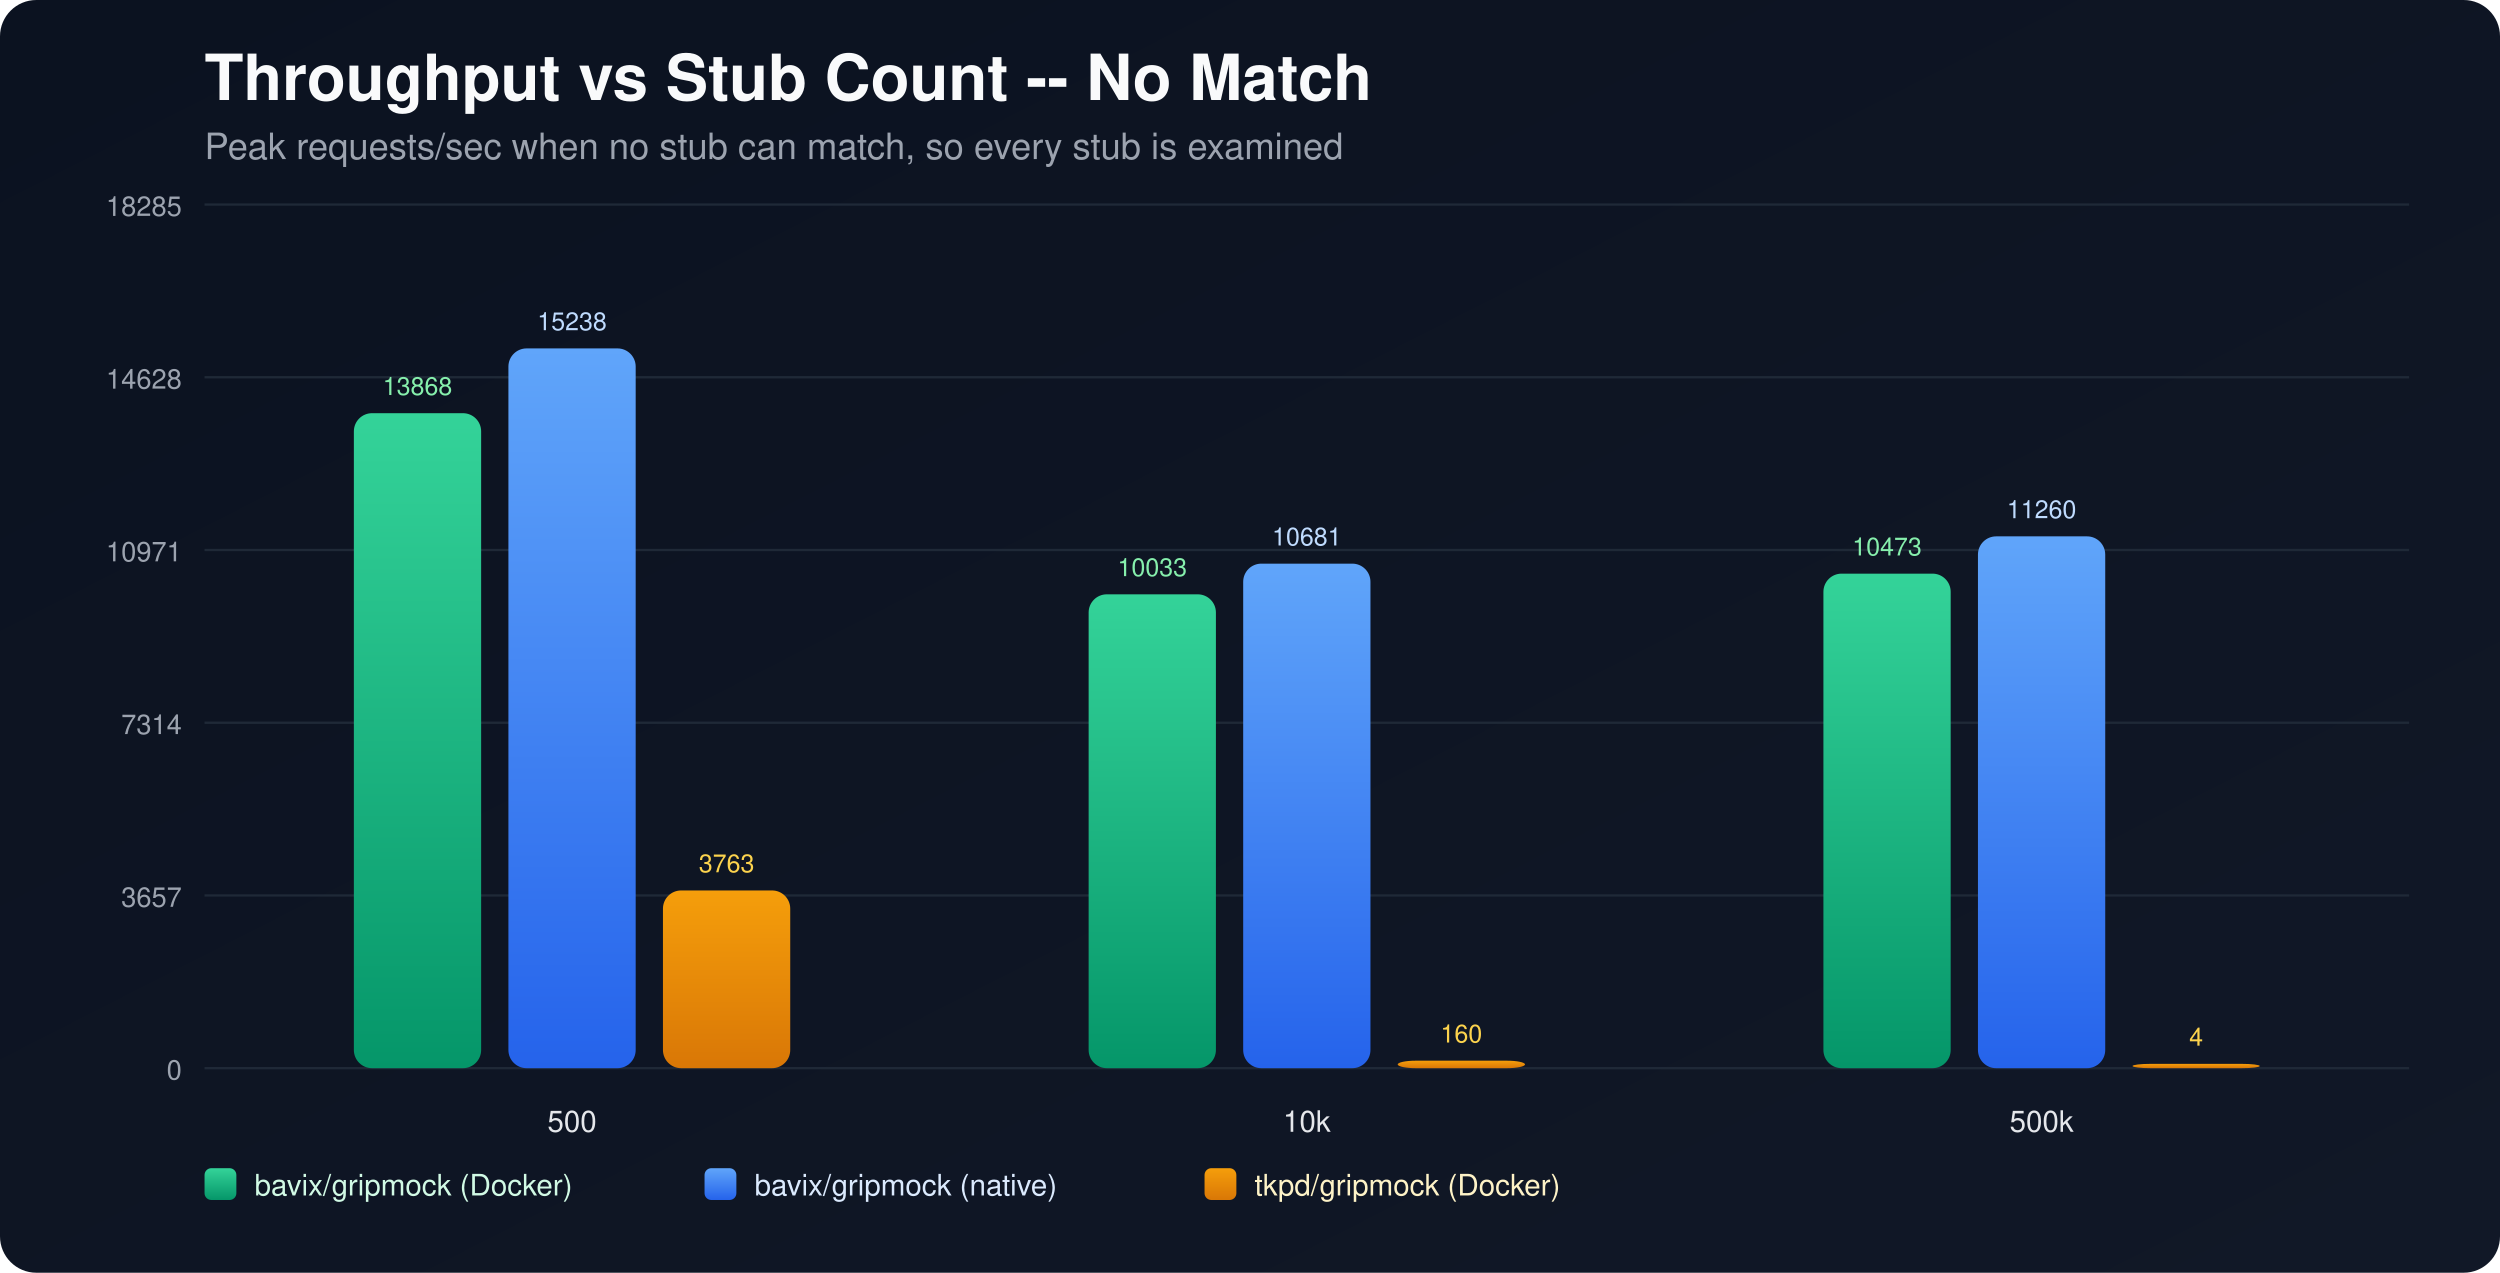
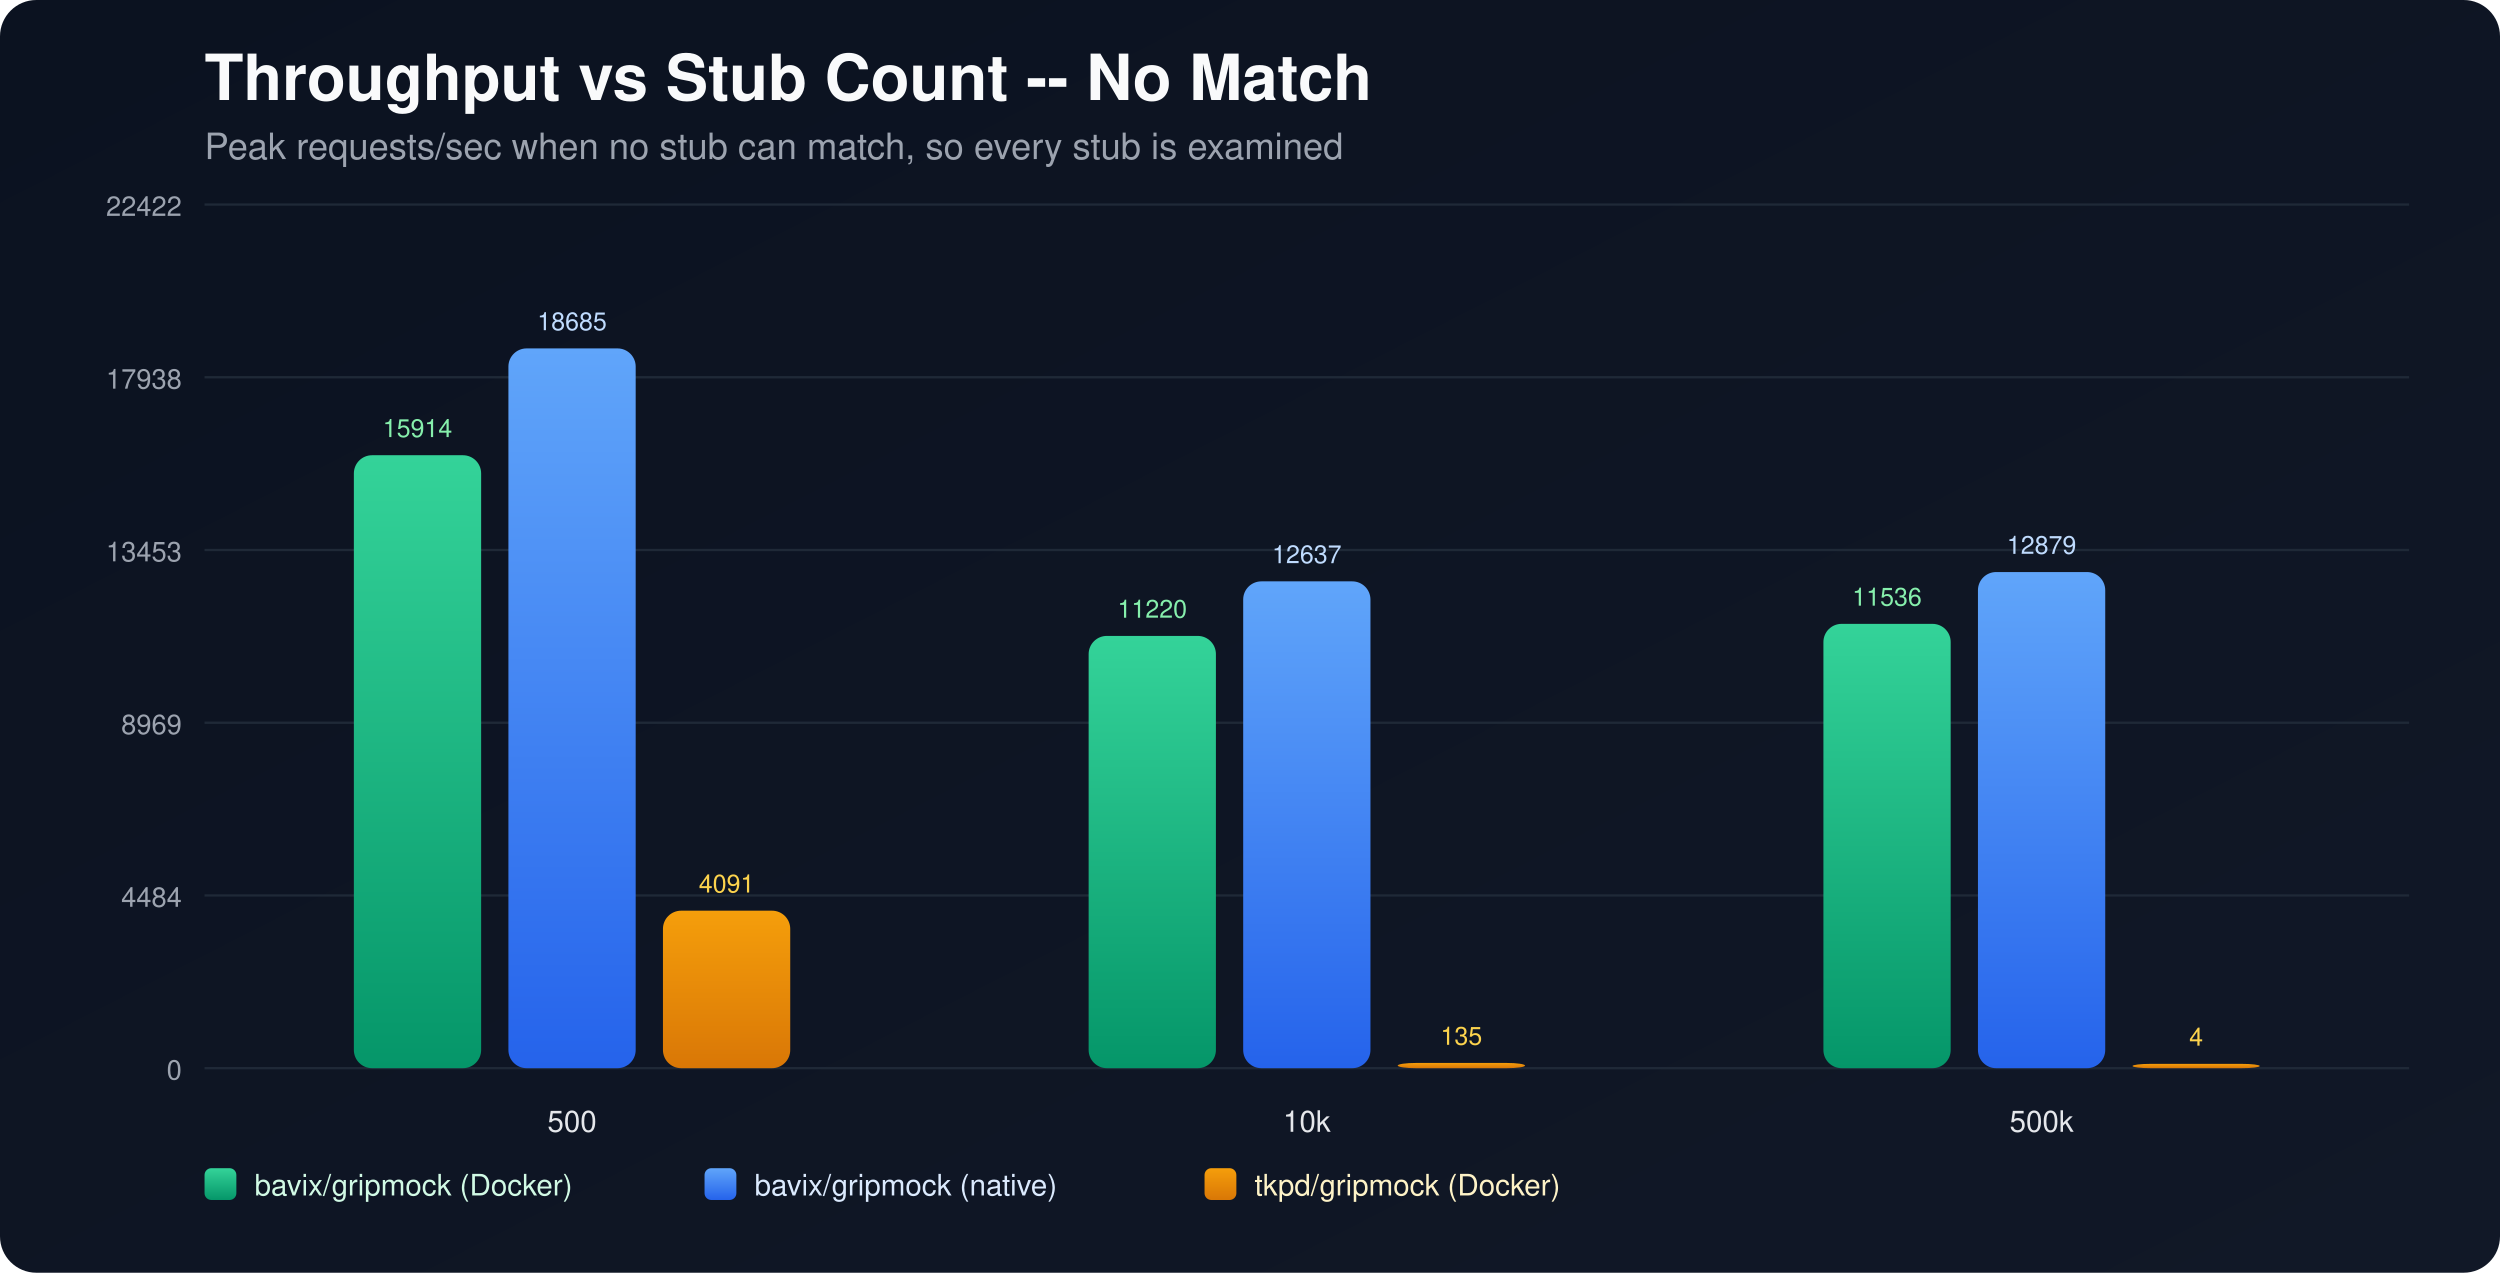
<svg xmlns="http://www.w3.org/2000/svg" width="1100" height="560" viewBox="0 0 1100 560">
  <defs>
    <linearGradient id="bg" x1="0" y1="0" x2="1" y2="1">
      <stop offset="0%" stop-color="#0b1220" />
      <stop offset="100%" stop-color="#111827" />
    </linearGradient>
    <linearGradient id="bavix" x1="0" y1="0" x2="0" y2="1">
      <stop offset="0%" stop-color="#34d399" />
      <stop offset="100%" stop-color="#059669" />
    </linearGradient>
    <linearGradient id="native" x1="0" y1="0" x2="0" y2="1">
      <stop offset="0%" stop-color="#60a5fa" />
      <stop offset="100%" stop-color="#2563eb" />
    </linearGradient>
    <linearGradient id="tkpd" x1="0" y1="0" x2="0" y2="1">
      <stop offset="0%" stop-color="#f59e0b" />
      <stop offset="100%" stop-color="#d97706" />
    </linearGradient>
  </defs>
  <rect x="0" y="0" width="1100" height="560" fill="url(#bg)" rx="16" />
  <text x="90" y="44" fill="#f9fafb" font-size="28" font-family="-apple-system,BlinkMacSystemFont,Segoe UI,Helvetica,Arial,sans-serif" font-weight="700">Throughput vs Stub Count -- No Match</text>
  <text x="90" y="70" fill="#9ca3af" font-size="16" font-family="-apple-system,BlinkMacSystemFont,Segoe UI,Helvetica,Arial,sans-serif">Peak requests/sec when no stub can match, so every stub is examined</text>
  <line x1="90.0" y1="90.0" x2="1060.0" y2="90.0" stroke="#1f2937" stroke-width="1" />
-   <text x="80.0" y="95.0" text-anchor="end" fill="#9ca3af" font-size="12" font-family="-apple-system,BlinkMacSystemFont,Segoe UI,Helvetica,Arial,sans-serif">18285</text>
+   <text x="80.0" y="95.0" text-anchor="end" fill="#9ca3af" font-size="12" font-family="-apple-system,BlinkMacSystemFont,Segoe UI,Helvetica,Arial,sans-serif">22422</text>
  <line x1="90.0" y1="166.0" x2="1060.0" y2="166.0" stroke="#1f2937" stroke-width="1" />
-   <text x="80.0" y="171.0" text-anchor="end" fill="#9ca3af" font-size="12" font-family="-apple-system,BlinkMacSystemFont,Segoe UI,Helvetica,Arial,sans-serif">14628</text>
+   <text x="80.0" y="171.0" text-anchor="end" fill="#9ca3af" font-size="12" font-family="-apple-system,BlinkMacSystemFont,Segoe UI,Helvetica,Arial,sans-serif">17938</text>
  <line x1="90.0" y1="242.0" x2="1060.0" y2="242.0" stroke="#1f2937" stroke-width="1" />
-   <text x="80.0" y="247.0" text-anchor="end" fill="#9ca3af" font-size="12" font-family="-apple-system,BlinkMacSystemFont,Segoe UI,Helvetica,Arial,sans-serif">10971</text>
+   <text x="80.0" y="247.0" text-anchor="end" fill="#9ca3af" font-size="12" font-family="-apple-system,BlinkMacSystemFont,Segoe UI,Helvetica,Arial,sans-serif">13453</text>
  <line x1="90.0" y1="318.0" x2="1060.0" y2="318.0" stroke="#1f2937" stroke-width="1" />
-   <text x="80.0" y="323.0" text-anchor="end" fill="#9ca3af" font-size="12" font-family="-apple-system,BlinkMacSystemFont,Segoe UI,Helvetica,Arial,sans-serif">7314</text>
+   <text x="80.0" y="323.0" text-anchor="end" fill="#9ca3af" font-size="12" font-family="-apple-system,BlinkMacSystemFont,Segoe UI,Helvetica,Arial,sans-serif">8969</text>
  <line x1="90.0" y1="394.0" x2="1060.0" y2="394.0" stroke="#1f2937" stroke-width="1" />
-   <text x="80.0" y="399.0" text-anchor="end" fill="#9ca3af" font-size="12" font-family="-apple-system,BlinkMacSystemFont,Segoe UI,Helvetica,Arial,sans-serif">3657</text>
+   <text x="80.0" y="399.0" text-anchor="end" fill="#9ca3af" font-size="12" font-family="-apple-system,BlinkMacSystemFont,Segoe UI,Helvetica,Arial,sans-serif">4484</text>
  <line x1="90.0" y1="470.0" x2="1060.0" y2="470.0" stroke="#1f2937" stroke-width="1" />
  <text x="80.0" y="475.0" text-anchor="end" fill="#9ca3af" font-size="12" font-family="-apple-system,BlinkMacSystemFont,Segoe UI,Helvetica,Arial,sans-serif">0</text>
-   <rect x="155.7" y="181.8" width="56.0" height="288.2" fill="url(#bavix)" rx="8" />
-   <text x="183.7" y="173.8" text-anchor="middle" fill="#86efac" font-size="11" font-family="-apple-system,BlinkMacSystemFont,Segoe UI,Helvetica,Arial,sans-serif">13868</text>
+   <rect x="155.7" y="200.3" width="56.0" height="269.7" fill="url(#bavix)" rx="8" />
+   <text x="183.7" y="192.3" text-anchor="middle" fill="#86efac" font-size="11" font-family="-apple-system,BlinkMacSystemFont,Segoe UI,Helvetica,Arial,sans-serif">15914</text>
  <rect x="223.7" y="153.3" width="56.0" height="316.7" fill="url(#native)" rx="8" />
-   <text x="251.7" y="145.3" text-anchor="middle" fill="#bfdbfe" font-size="11" font-family="-apple-system,BlinkMacSystemFont,Segoe UI,Helvetica,Arial,sans-serif">15238</text>
-   <rect x="291.7" y="391.8" width="56.0" height="78.2" fill="url(#tkpd)" rx="8" />
-   <text x="319.7" y="383.8" text-anchor="middle" fill="#fcd34d" font-size="11" font-family="-apple-system,BlinkMacSystemFont,Segoe UI,Helvetica,Arial,sans-serif">3763</text>
+   <text x="251.7" y="145.3" text-anchor="middle" fill="#bfdbfe" font-size="11" font-family="-apple-system,BlinkMacSystemFont,Segoe UI,Helvetica,Arial,sans-serif">18685</text>
+   <rect x="291.7" y="400.7" width="56.0" height="69.3" fill="url(#tkpd)" rx="8" />
+   <text x="319.7" y="392.7" text-anchor="middle" fill="#fcd34d" font-size="11" font-family="-apple-system,BlinkMacSystemFont,Segoe UI,Helvetica,Arial,sans-serif">4091</text>
  <text x="251.7" y="498" text-anchor="middle" fill="#e5e7eb" font-size="13" font-family="-apple-system,BlinkMacSystemFont,Segoe UI,Helvetica,Arial,sans-serif">500</text>
-   <rect x="479.0" y="261.5" width="56.0" height="208.5" fill="url(#bavix)" rx="8" />
-   <text x="507.0" y="253.5" text-anchor="middle" fill="#86efac" font-size="11" font-family="-apple-system,BlinkMacSystemFont,Segoe UI,Helvetica,Arial,sans-serif">10033</text>
-   <rect x="547.0" y="248.0" width="56.0" height="222.0" fill="url(#native)" rx="8" />
-   <text x="575.0" y="240.0" text-anchor="middle" fill="#bfdbfe" font-size="11" font-family="-apple-system,BlinkMacSystemFont,Segoe UI,Helvetica,Arial,sans-serif">10681</text>
-   <rect x="615.0" y="466.7" width="56.0" height="3.3" fill="url(#tkpd)" rx="8" />
-   <text x="643.0" y="458.7" text-anchor="middle" fill="#fcd34d" font-size="11" font-family="-apple-system,BlinkMacSystemFont,Segoe UI,Helvetica,Arial,sans-serif">160</text>
+   <rect x="479.0" y="279.8" width="56.0" height="190.2" fill="url(#bavix)" rx="8" />
+   <text x="507.0" y="271.8" text-anchor="middle" fill="#86efac" font-size="11" font-family="-apple-system,BlinkMacSystemFont,Segoe UI,Helvetica,Arial,sans-serif">11220</text>
+   <rect x="547.0" y="255.8" width="56.0" height="214.2" fill="url(#native)" rx="8" />
+   <text x="575.0" y="247.8" text-anchor="middle" fill="#bfdbfe" font-size="11" font-family="-apple-system,BlinkMacSystemFont,Segoe UI,Helvetica,Arial,sans-serif">12637</text>
+   <rect x="615.0" y="467.7" width="56.0" height="2.3" fill="url(#tkpd)" rx="8" />
+   <text x="643.0" y="459.7" text-anchor="middle" fill="#fcd34d" font-size="11" font-family="-apple-system,BlinkMacSystemFont,Segoe UI,Helvetica,Arial,sans-serif">135</text>
  <text x="575.0" y="498" text-anchor="middle" fill="#e5e7eb" font-size="13" font-family="-apple-system,BlinkMacSystemFont,Segoe UI,Helvetica,Arial,sans-serif">10k</text>
-   <rect x="802.3" y="252.4" width="56.0" height="217.6" fill="url(#bavix)" rx="8" />
-   <text x="830.3" y="244.4" text-anchor="middle" fill="#86efac" font-size="11" font-family="-apple-system,BlinkMacSystemFont,Segoe UI,Helvetica,Arial,sans-serif">10473</text>
-   <rect x="870.3" y="236.0" width="56.0" height="234.0" fill="url(#native)" rx="8" />
-   <text x="898.3" y="228.0" text-anchor="middle" fill="#bfdbfe" font-size="11" font-family="-apple-system,BlinkMacSystemFont,Segoe UI,Helvetica,Arial,sans-serif">11260</text>
+   <rect x="802.3" y="274.5" width="56.0" height="195.5" fill="url(#bavix)" rx="8" />
+   <text x="830.3" y="266.5" text-anchor="middle" fill="#86efac" font-size="11" font-family="-apple-system,BlinkMacSystemFont,Segoe UI,Helvetica,Arial,sans-serif">11536</text>
+   <rect x="870.3" y="251.7" width="56.0" height="218.3" fill="url(#native)" rx="8" />
+   <text x="898.3" y="243.7" text-anchor="middle" fill="#bfdbfe" font-size="11" font-family="-apple-system,BlinkMacSystemFont,Segoe UI,Helvetica,Arial,sans-serif">12879</text>
  <rect x="938.3" y="468.1" width="56.0" height="1.9" fill="url(#tkpd)" rx="8" />
  <text x="966.3" y="460.1" text-anchor="middle" fill="#fcd34d" font-size="11" font-family="-apple-system,BlinkMacSystemFont,Segoe UI,Helvetica,Arial,sans-serif">4</text>
  <text x="898.3" y="498" text-anchor="middle" fill="#e5e7eb" font-size="13" font-family="-apple-system,BlinkMacSystemFont,Segoe UI,Helvetica,Arial,sans-serif">500k</text>
  <rect x="90" y="514" width="14" height="14" fill="url(#bavix)" rx="3" />
  <text x="112" y="526" fill="#d1fae5" font-size="13" font-family="-apple-system,BlinkMacSystemFont,Segoe UI,Helvetica,Arial,sans-serif">bavix/gripmock (Docker)</text>
  <rect x="310" y="514" width="14" height="14" fill="url(#native)" rx="3" />
  <text x="332" y="526" fill="#dbeafe" font-size="13" font-family="-apple-system,BlinkMacSystemFont,Segoe UI,Helvetica,Arial,sans-serif">bavix/gripmock (native)</text>
  <rect x="530" y="514" width="14" height="14" fill="url(#tkpd)" rx="3" />
  <text x="552" y="526" fill="#fef3c7" font-size="13" font-family="-apple-system,BlinkMacSystemFont,Segoe UI,Helvetica,Arial,sans-serif">tkpd/gripmock (Docker)</text>
</svg>
